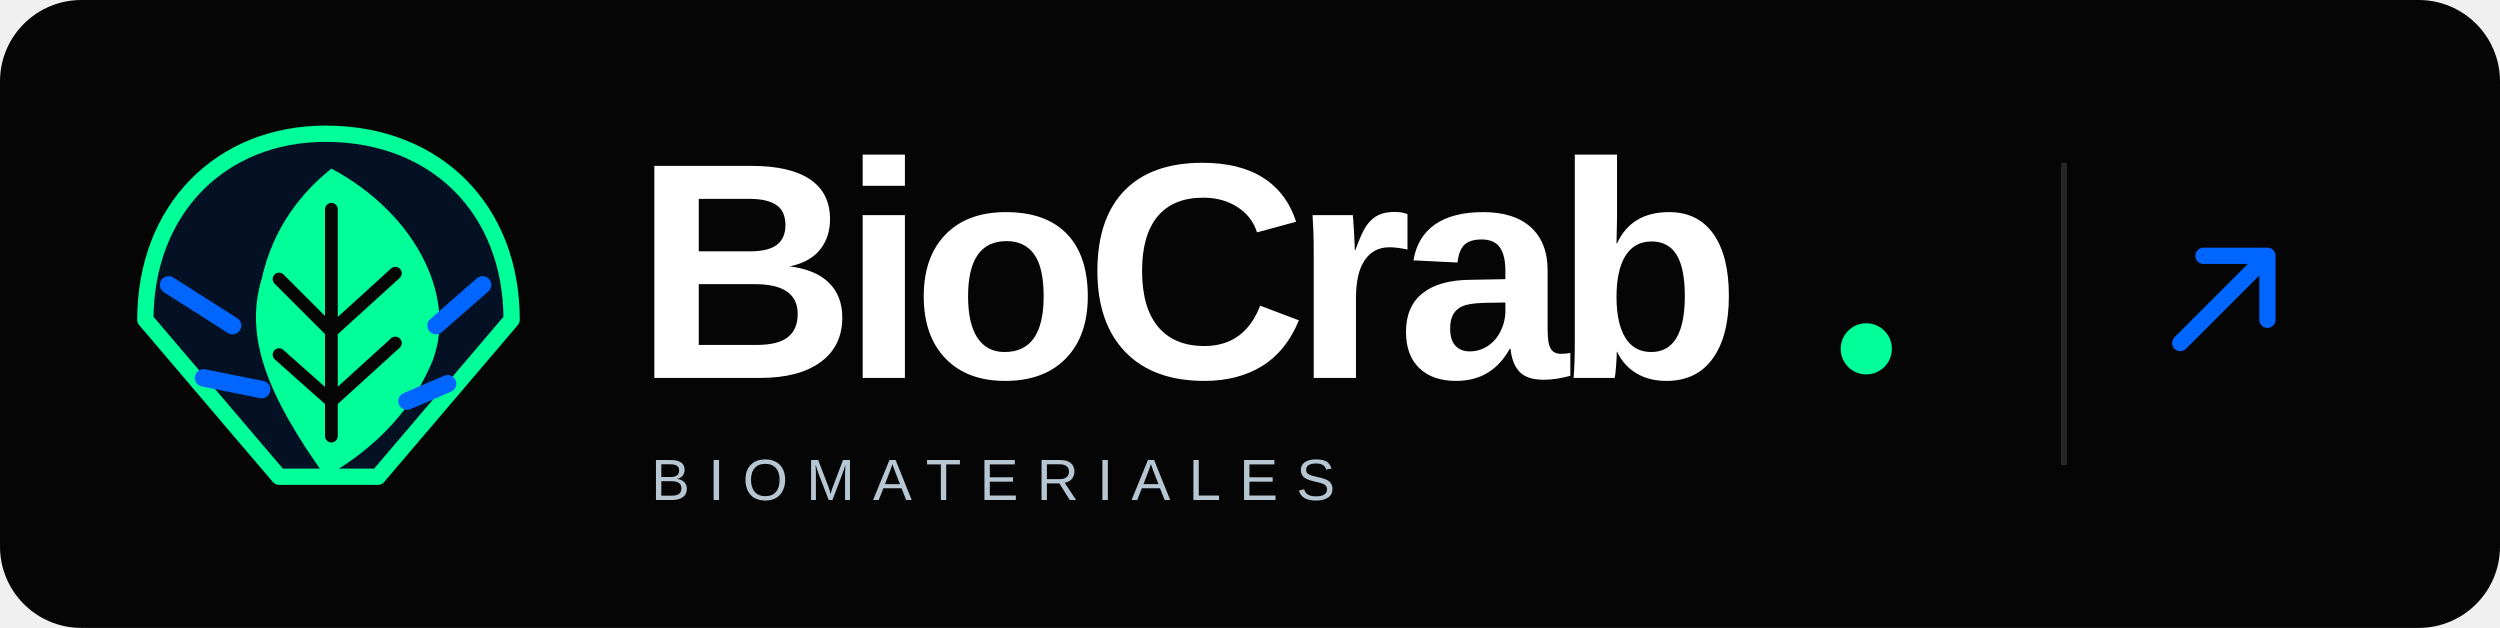
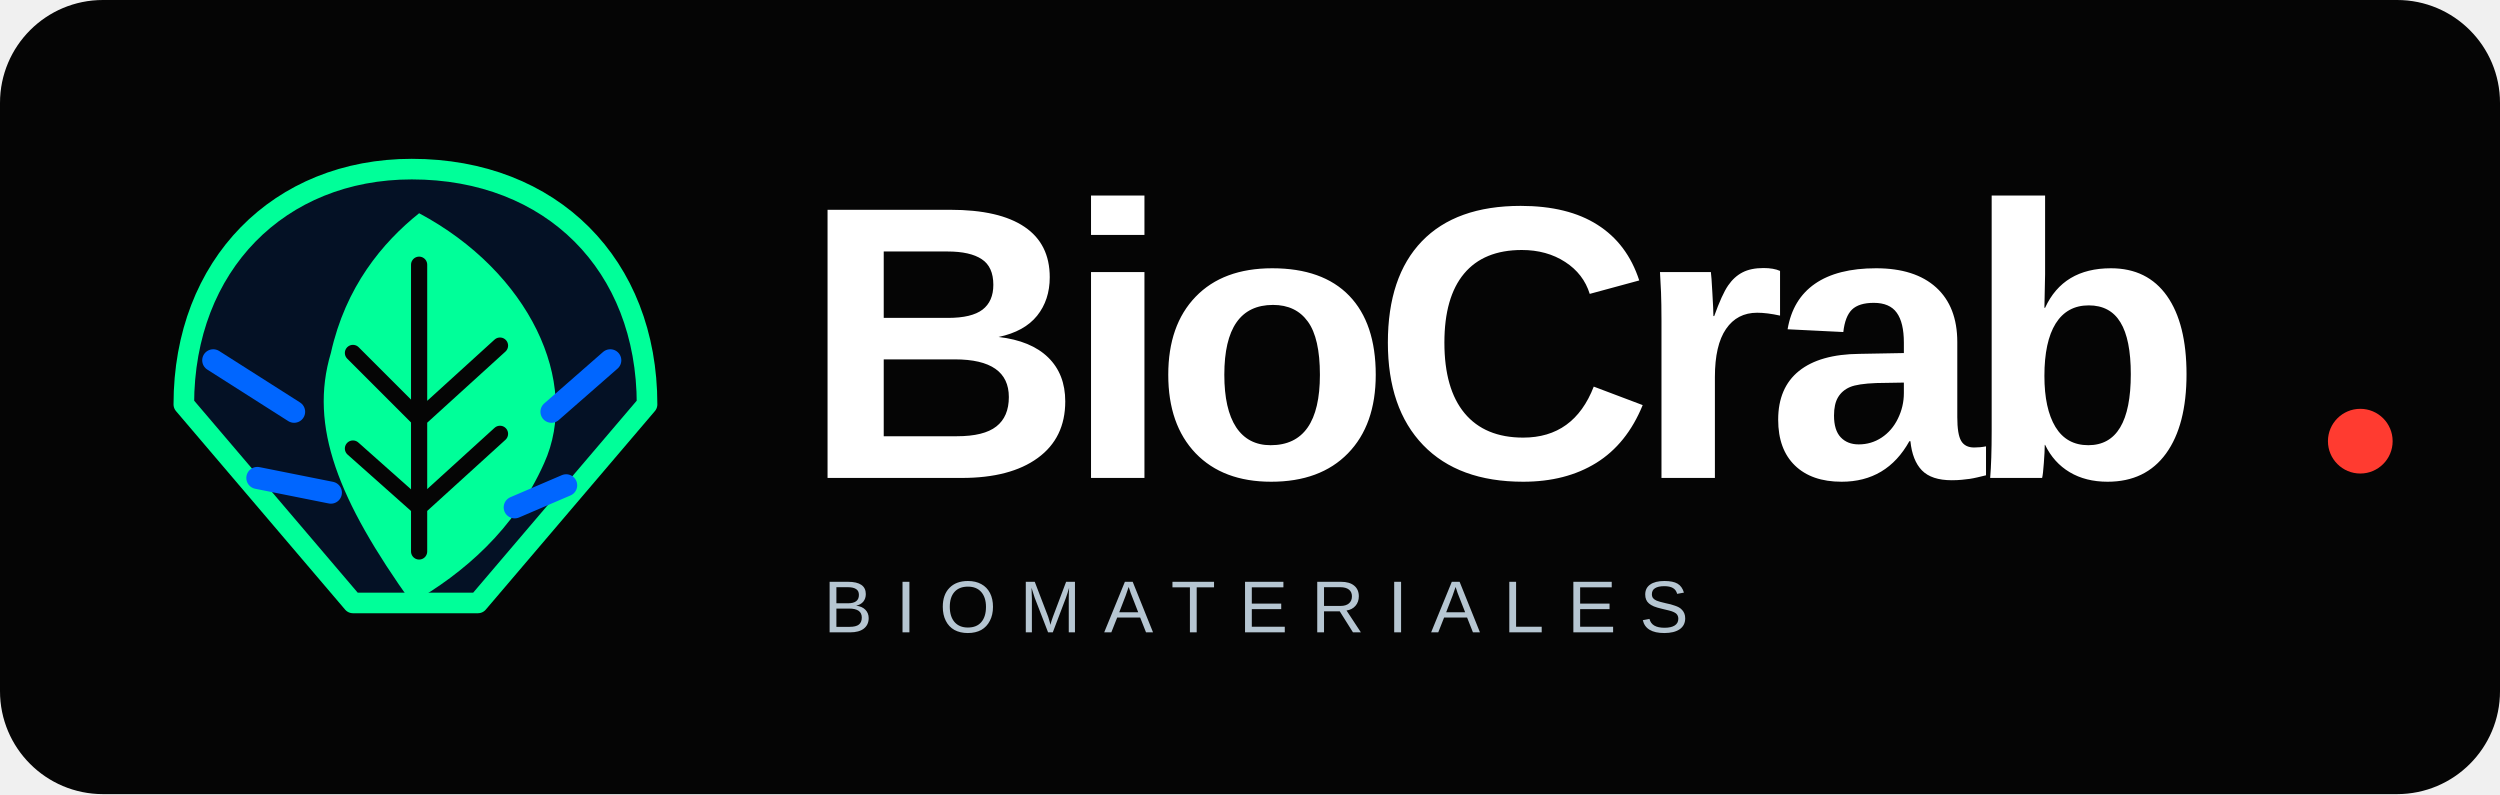
- <svg xmlns="http://www.w3.org/2000/svg" width="430" height="108" viewBox="0 0 430 108" fill="none">
-   <rect width="430" height="108" rx="14" fill="#050505" />
+ <svg xmlns="http://www.w3.org/2000/svg" width="340" height="108" viewBox="0 0 340 108" fill="none">
+   <rect width="340" height="108" rx="14" fill="#050505" />
  <g transform="translate(16 14)">
    <path d="M9 41C9 22 22 9 40 9C59 9 72 22 72 41L49 68H32L9 41Z" fill="#0066FF" fill-opacity=".13" stroke="#00FF99" stroke-width="2.8" stroke-linejoin="round" />
    <path d="M41 15C56 23 63 38 58 49C54 58 47 64 40 68C30 54 26 44 29 34C31 25 36 19 41 15Z" fill="#00FF99" />
    <path d="M41 22V61M32 34L41 43L52 33M32 47L41 55L52 45" stroke="#050505" stroke-width="2.2" stroke-linecap="round" stroke-linejoin="round" />
    <path d="M13 35L24 42M67 35L59 42M19 51L29 53M61 52L54 55" stroke="#0066FF" stroke-width="3" stroke-linecap="round" />
  </g>
  <text x="109" y="65" fill="white" font-family="Arial, Helvetica, sans-serif" font-size="53" font-weight="700" letter-spacing="-2.6">BioCrab</text>
-   <circle cx="321" cy="60" r="4.4" fill="#00FF99" />
+   <circle cx="321" cy="60" r="4.4" fill="#FF3B30" />
  <text x="112" y="86" fill="#B6C6D2" font-family="Arial, Helvetica, sans-serif" font-size="10" font-weight="500" letter-spacing="3.15">BIOMATERIALES</text>
-   <path d="M355 28V80" stroke="#FFFFFF" stroke-opacity=".14" />
-   <path d="M375 59L390 44M379 44H390V55" stroke="#0066FF" stroke-width="2.8" stroke-linecap="round" stroke-linejoin="round" />
</svg>
